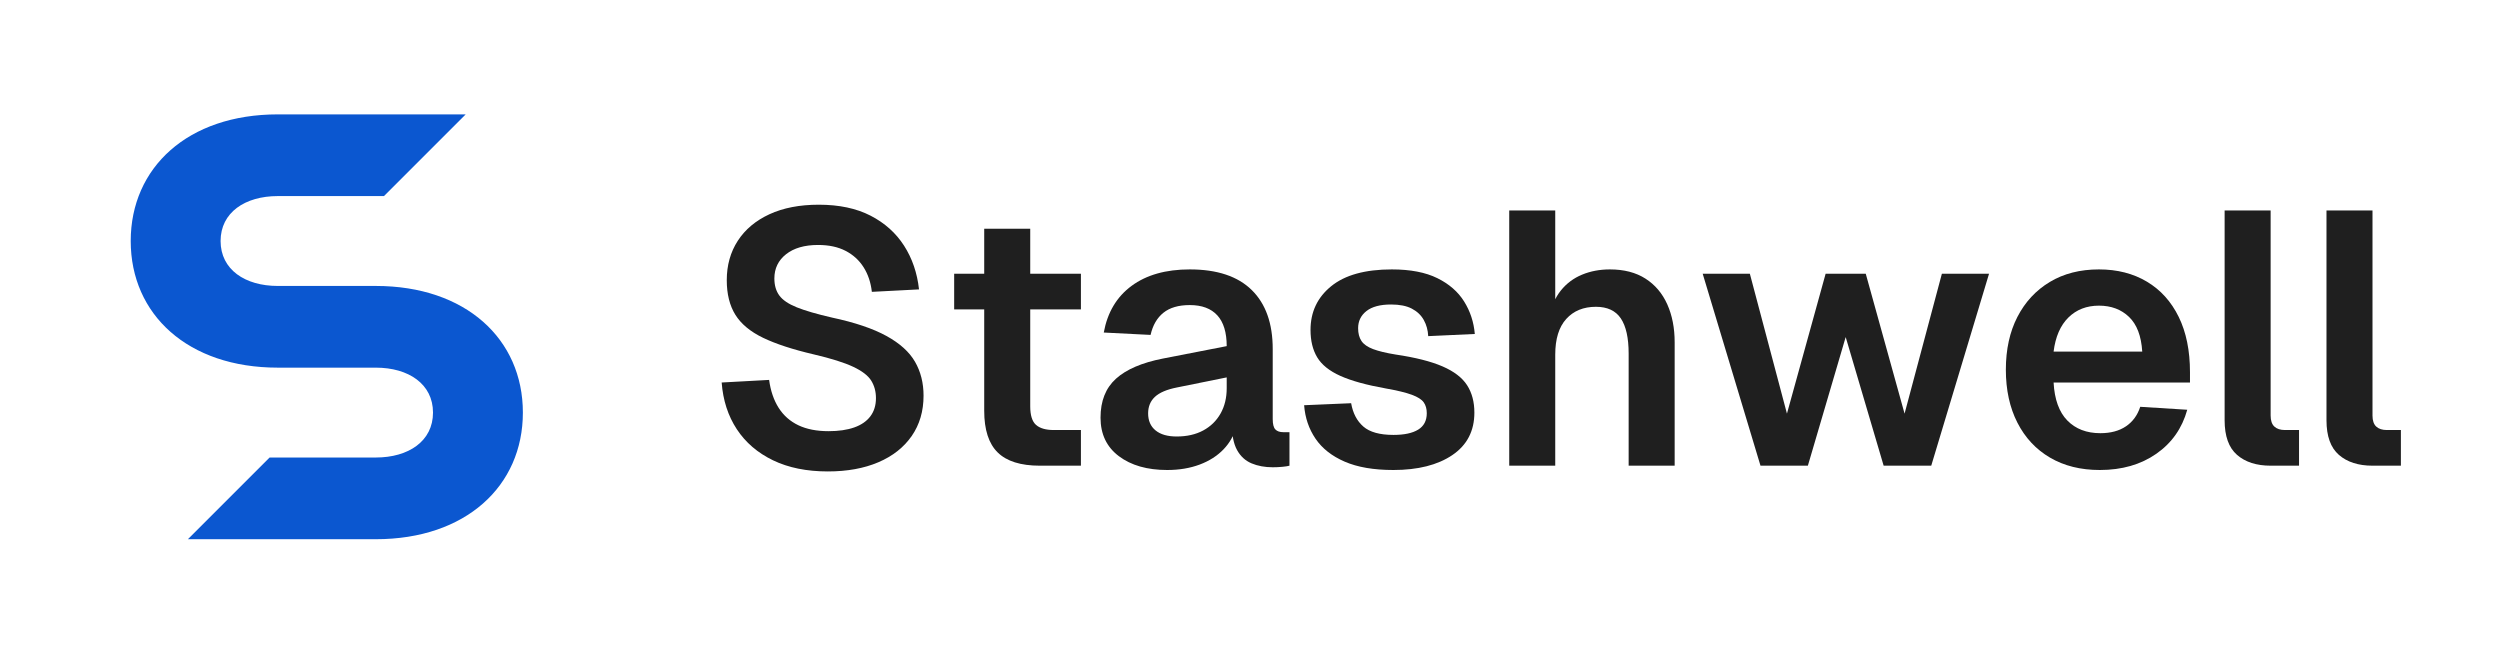
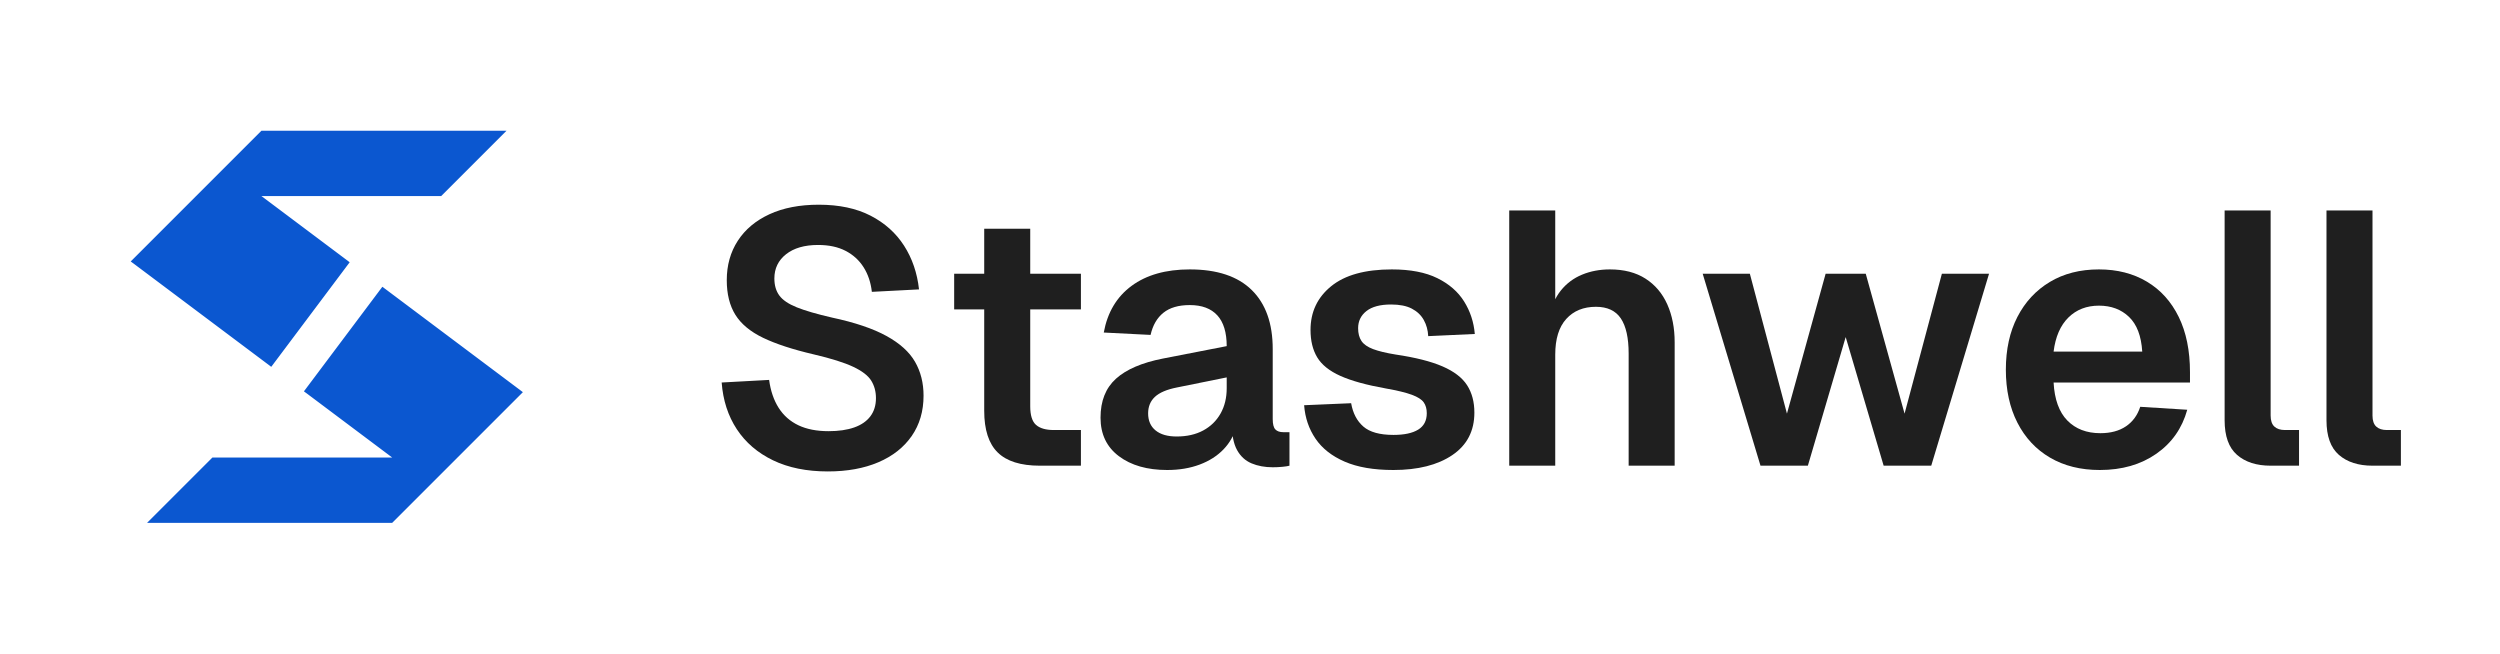
<svg xmlns="http://www.w3.org/2000/svg" width="306" height="80" viewBox="0 0 306 80" role="img" aria-label="Stashwell">
  <g id="stashwell-logo-mark" transform="translate(8 8)">
-     <path d="M49 6H26C15 6 8 12.5 8 21.5S15 37 26 37h12c4 0 7 2 7 5.5S42 48 38 48H25L15 58h23c11 0 18-6.5 18-15.5S49 27 38 27H26c-4 0-7-2-7-5.5S22 16 26 16h13Z" fill="#0b57d0" />
+     <g fill="#0b57d0">
+       <path d="M54 8H24L8 24l17.2 12.9 9.6-12.8L24 16h22Z" />
+       <path d="M54 8H24L8 24l17.2 12.9 9.6-12.8L24 16h22Z" transform="rotate(180 32 32)" />
+     </g>
  </g>
  <g fill="#1f1f1f">
    <path d="M348.401 -16Q260 -16 195.8 15.0Q131.6 46 95.1 101.5Q58.6 157 53 231.4L185.002 238.6Q191.202 192.801 211.602 160.801Q232.002 128.801 266.502 112.402Q301.001 96.002 350.401 96.002Q392.4 96.002 421.8 106.402Q451.2 116.801 466.699 137.401Q482.199 158.001 482.199 188Q482.199 215.4 469.099 236.5Q456 257.6 418.9 275.099Q381.8 292.599 309.201 309.599Q221.201 330.199 168.1 355.799Q115 381.399 91.1 419.799Q67.2 458.199 67.2 516Q67.2 578.4 97.9 625.7Q128.6 673 186 699.5Q243.401 726 323.201 726Q408.001 726 467.202 695.5Q526.402 665 560.402 612Q594.402 559 602.002 490.399L470.799 483.599Q466.4 522.599 447.9 551.899Q429.4 581.199 397.8 597.598Q366.201 613.998 321.201 613.998Q264.802 613.998 232.202 588.299Q199.602 562.599 199.602 520.8Q199.602 492.2 213.502 473.3Q227.402 454.4 262.002 440.5Q296.602 426.6 360.001 412.001Q455.401 391.601 511.301 360.901Q567.202 330.201 590.902 289.001Q614.602 247.801 614.602 194.801Q614.602 130 581.602 82.5Q548.602 35 488.801 9.5Q429.001 -16 348.401 -16Z" transform="translate(86 57) scale(0.044 -0.044)" />
    <path d="M283.601 0Q204 0 166.5 36.8Q129 73.6 129 152.801V659.2H257.002V165.202Q257.002 127.602 273.202 113.402Q289.402 99.202 322.802 99.202H398.002V0ZM45.399 434.799V534H398.002V434.799Z" transform="translate(114.792 57) scale(0.044 -0.044)" />
    <path d="M224.6 -12Q141.4 -12 90.3 26.4Q39.2 64.8 39.2 133.6Q39.2 203.2 82.2 242Q125.2 280.8 212.6 298L390.199 332.6Q390.199 389.6 364.1 418.199Q338 446.799 287.401 446.799Q240.801 446.799 214.202 425.499Q187.602 404.199 178.402 363.8L48.2 370.4Q63.6 454.6 125.7 500.3Q187.8 546 287.401 546Q401.402 546 459.802 488.7Q518.202 431.4 518.202 324.4V129.801Q518.202 108.601 525.502 100.901Q532.802 93.201 547.802 93.201H564.802V0Q558.802 -1.8 545.402 -3.1Q532.001 -4.4 518.401 -4.4Q485.201 -4.4 459.301 6.5Q433.401 17.4 419.001 43.5Q404.6 69.6 404.6 115.6L416.2 108Q407.6 72.8 381.4 45.5Q355.2 18.2 315 3.1Q274.8 -12 224.6 -12ZM251.001 81.201Q293.601 81.201 324.7 97.901Q355.8 114.601 373 144.9Q390.199 175.2 390.199 215.6V245.599L251.802 217.6Q209.402 209.2 190.502 191.5Q171.602 173.8 171.602 145.6Q171.602 115.001 192.302 98.101Q213.002 81.201 251.001 81.201Z" transform="translate(132.98 57) scale(0.044 -0.044)" />
    <path d="M287.401 -12Q205.6 -12 152.1 11.2Q98.6 34.4 70.9 75.1Q43.2 115.8 39.2 168.2L170.002 173.8Q177.202 132.2 203.902 108.901Q230.602 85.601 287.801 85.601Q332.6 85.601 356.5 100.301Q380.4 115.001 380.4 146Q380.4 164.2 371.9 176.2Q363.4 188.2 338.8 197.3Q314.2 206.4 266.601 214.8Q185.8 229.2 140 249.8Q94.2 270.4 75.6 301.4Q57 332.4 57 377.6Q57 452.6 114.5 499.3Q172 546 283.201 546Q360.401 546 409.702 521.7Q459.002 497.4 484.402 456.6Q509.802 415.8 514.002 366.4L384.4 360.4Q383.2 385.4 372 405.4Q360.8 425.399 338.8 436.899Q316.801 448.399 281.201 448.399Q235.802 448.399 212.602 430.199Q189.402 412 189.402 382.4Q189.402 360.8 198.702 346.9Q208.002 333 231.102 324.301Q254.202 315.601 293.801 309.201Q376.202 297.001 424.202 276.201Q472.202 255.401 492.502 223.901Q512.802 192.401 512.802 147.6Q512.802 71 451.502 29.5Q390.202 -12 287.401 -12Z" transform="translate(157.9 57) scale(0.044 -0.044)" />
    <path d="M70.399 0V710H198.402V411.8L182.002 412.2Q190.402 458.2 214.202 487.6Q238.002 517 273.202 531.5Q308.402 546 350.402 546Q409.402 546 449.502 520.3Q489.602 494.6 510.102 448.7Q530.602 402.8 530.602 343.4V0H402.599V311.8Q402.599 377.199 380.899 409.599Q359.2 441.998 311.6 441.998Q259.601 441.998 229.002 408.199Q198.402 374.399 198.402 308.8V0Z" transform="translate(181.632 57) scale(0.044 -0.044)" />
    <path d="M182 0 21.2 534H152.402L255.601 144.803L363.2 534H474.801L582.8 144.803L686.599 534H817.801L657.001 0H524.6L419.001 357.797L313.801 0Z" transform="translate(207.476 57) scale(0.044 -0.044)" />
    <path d="M300.601 -12Q220.801 -12 162.1 22.4Q103.4 56.8 71.3 119.7Q39.2 182.6 39.2 267Q39.2 351.4 71.3 413.8Q103.4 476.2 161.5 511.1Q219.601 546 298.201 546Q374.401 546 431.602 511.9Q488.802 477.8 520.102 413.8Q551.402 349.8 551.402 260V231.4H172.002Q175.802 160.8 210.302 125.601Q244.802 90.401 302.201 90.401Q345 90.401 373.3 109.501Q401.6 128.601 413 163.8L543.802 155.6Q522.402 78.2 457.702 33.1Q393.001 -12 300.601 -12ZM172.002 317.4H418.6Q414.6 382.4 381.9 413.799Q349.2 445.199 298.201 445.199Q246.802 445.199 213.302 412.299Q179.802 379.4 172.002 317.4Z" transform="translate(243.792 57) scale(0.044 -0.044)" />
    <path d="M198.401 0Q139.6 0 105 30Q70.399 60.001 70.399 126.402V710H198.402V139.402Q198.402 118.602 208.702 108.902Q219.002 99.202 238.203 99.202H277.402V0Z" transform="translate(269.196 57) scale(0.044 -0.044)" />
    <path d="M198.401 0Q139.6 0 105 30Q70.399 60.001 70.399 126.402V710H198.402V139.402Q198.402 118.602 208.702 108.902Q219.002 99.202 238.203 99.202H277.402V0Z" transform="translate(281.664 57) scale(0.044 -0.044)" />
  </g>
</svg>
